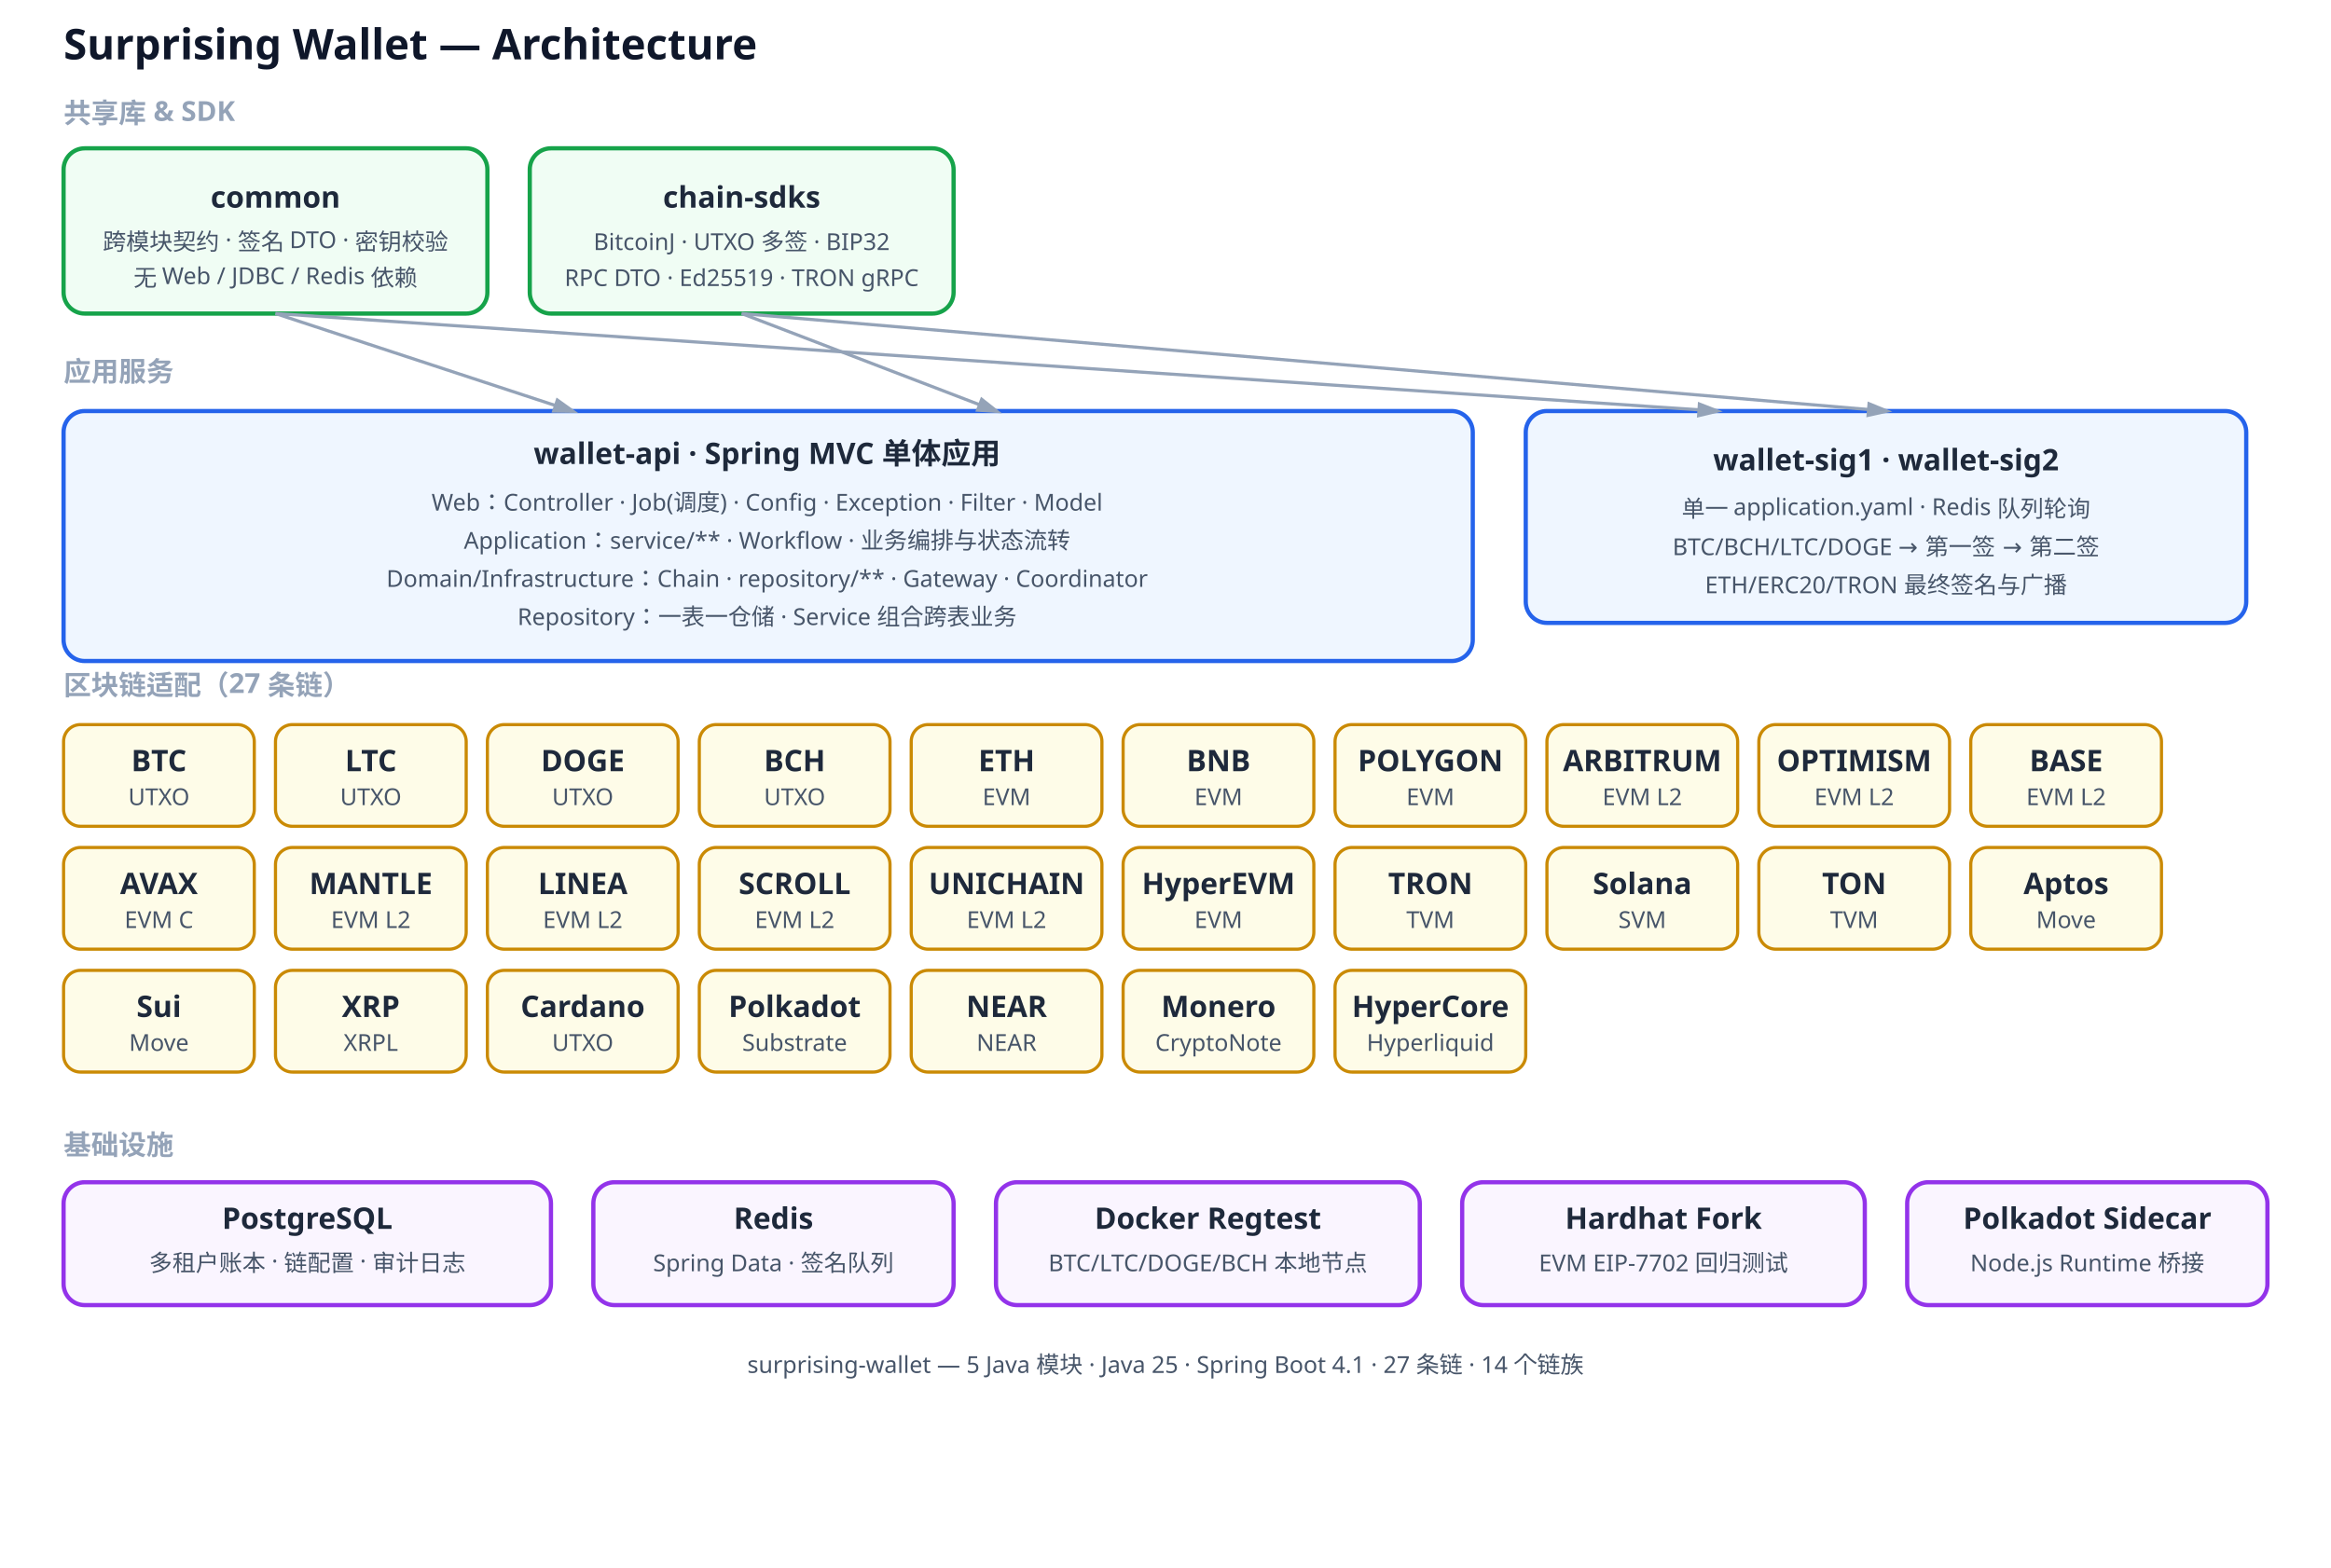
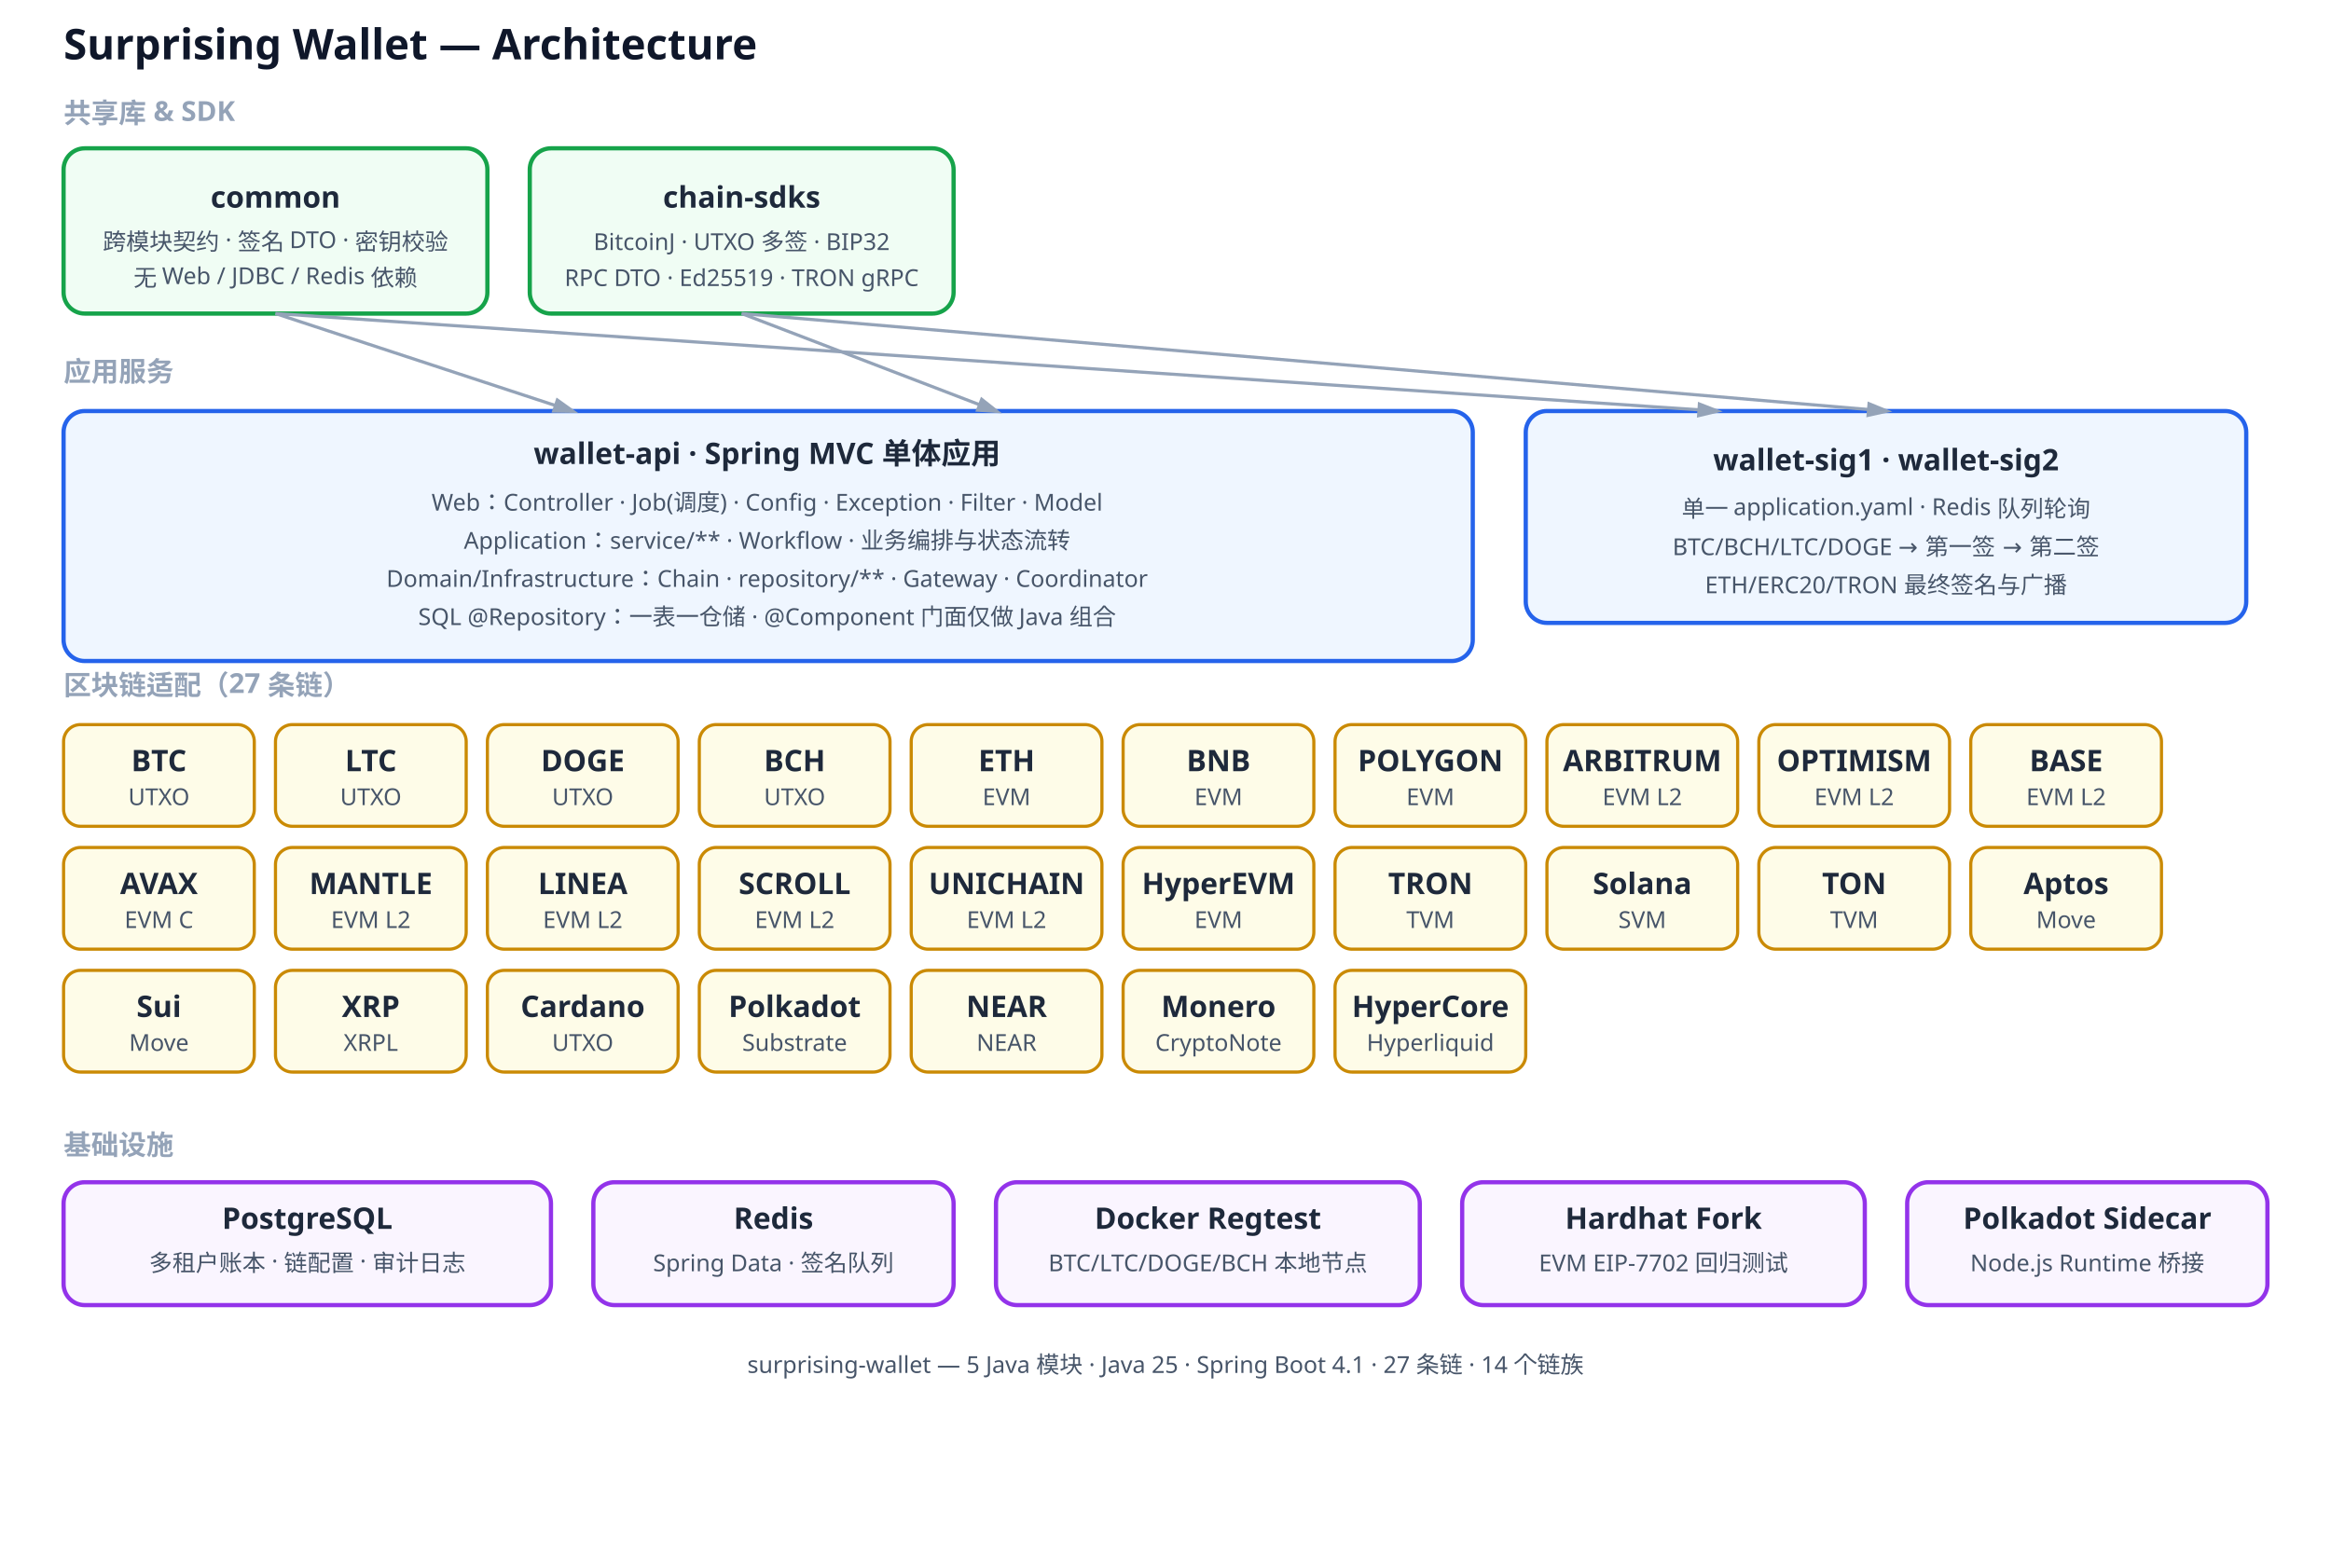
<svg xmlns="http://www.w3.org/2000/svg" width="1100" height="740" viewBox="0 0 1100 740">
  <style>
    .svc   { fill: #eff6ff; stroke: #2563eb; stroke-width: 2; rx: 10; }
    .lib   { fill: #f0fdf4; stroke: #16a34a; stroke-width: 2; rx: 10; }
    .chain { fill: #fefce8; stroke: #ca8a04; stroke-width: 1.5; rx: 8; }
    .infra { fill: #faf5ff; stroke: #9333ea; stroke-width: 2; rx: 10; }
    .label { font: 14px sans-serif; font-weight: 700; fill: #1e293b; }
    .desc  { font: 11px sans-serif; fill: #475569; }
    .title { font: 20px sans-serif; font-weight: 700; fill: #0f172a; }
    .sep   { font: 13px sans-serif; font-weight: 600; fill: #94a3b8; }
    .arrow { stroke: #94a3b8; stroke-width: 1.5; marker-end: url(#arr); }
  </style>
  <defs>
    <marker id="arr" markerWidth="8" markerHeight="8" refX="6" refY="2.5" orient="auto" markerUnits="strokeWidth">
      <path d="M0,0 L0,5 L8,2.5 z" fill="#94a3b8" />
    </marker>
  </defs>
  <text x="30" y="28" class="title">Surprising Wallet —  Architecture</text>
  <text x="30" y="58" class="sep"> 共享库 &amp; SDK</text>
  <rect x="30" y="70" width="200" height="78" class="lib" />
  <text x="130" y="98" text-anchor="middle" class="label">common</text>
  <text x="130" y="118" text-anchor="middle" class="desc">跨模块契约 · 签名 DTO · 密钥校验</text>
  <text x="130" y="135" text-anchor="middle" class="desc">无 Web / JDBC / Redis 依赖</text>
  <rect x="250" y="70" width="200" height="78" class="lib" />
  <text x="350" y="98" text-anchor="middle" class="label">chain-sdks</text>
  <text x="350" y="118" text-anchor="middle" class="desc">BitcoinJ · UTXO 多签 · BIP32</text>
  <text x="350" y="135" text-anchor="middle" class="desc">RPC DTO · Ed25519 · TRON gRPC</text>
  <text x="30" y="180" class="sep"> 应用服务</text>
  <rect x="30" y="194" width="665" height="118" class="svc" />
  <text x="362" y="219" text-anchor="middle" class="label">wallet-api · Spring MVC 单体应用</text>
  <text x="362" y="241" text-anchor="middle" class="desc">Web：Controller · Job(调度) · Config · Exception · Filter · Model</text>
  <text x="362" y="259" text-anchor="middle" class="desc">Application：service/** · Workflow · 业务编排与状态流转</text>
  <text x="362" y="277" text-anchor="middle" class="desc">Domain/Infrastructure：Chain · repository/** · Gateway · Coordinator</text>
-   <text x="362" y="295" text-anchor="middle" class="desc">Repository：一表一仓储 · Service 组合跨表业务</text>
+   <text x="362" y="295" text-anchor="middle" class="desc">SQL @Repository：一表一仓储 · @Component 门面仅做 Java 组合</text>
  <rect x="720" y="194" width="340" height="100" class="svc" />
  <text x="890" y="222" text-anchor="middle" class="label">wallet-sig1 · wallet-sig2</text>
  <text x="890" y="244" text-anchor="middle" class="desc">单一 application.yaml · Redis 队列轮询</text>
  <text x="890" y="262" text-anchor="middle" class="desc">BTC/BCH/LTC/DOGE → 第一签 → 第二签</text>
  <text x="890" y="280" text-anchor="middle" class="desc">ETH/ERC20/TRON 最终签名与广播</text>
  <line x1="130" y1="148" x2="270" y2="194" class="arrow" />
  <line x1="350" y1="148" x2="470" y2="194" class="arrow" />
  <line x1="130" y1="148" x2="810" y2="194" class="arrow" />
  <line x1="350" y1="148" x2="890" y2="194" class="arrow" />
  <text x="30" y="328" class="sep"> 区块链适配（27 条链）</text>
  <rect x="30" y="342" width="90" height="48" class="chain" />
  <text x="75" y="364" text-anchor="middle" class="label">BTC</text>
  <text x="75" y="380" text-anchor="middle" class="desc">UTXO</text>
  <rect x="130" y="342" width="90" height="48" class="chain" />
  <text x="175" y="364" text-anchor="middle" class="label">LTC</text>
  <text x="175" y="380" text-anchor="middle" class="desc">UTXO</text>
  <rect x="230" y="342" width="90" height="48" class="chain" />
  <text x="275" y="364" text-anchor="middle" class="label">DOGE</text>
  <text x="275" y="380" text-anchor="middle" class="desc">UTXO</text>
  <rect x="330" y="342" width="90" height="48" class="chain" />
  <text x="375" y="364" text-anchor="middle" class="label">BCH</text>
  <text x="375" y="380" text-anchor="middle" class="desc">UTXO</text>
  <rect x="430" y="342" width="90" height="48" class="chain" />
  <text x="475" y="364" text-anchor="middle" class="label">ETH</text>
  <text x="475" y="380" text-anchor="middle" class="desc">EVM</text>
  <rect x="530" y="342" width="90" height="48" class="chain" />
  <text x="575" y="364" text-anchor="middle" class="label">BNB</text>
  <text x="575" y="380" text-anchor="middle" class="desc">EVM</text>
  <rect x="630" y="342" width="90" height="48" class="chain" />
  <text x="675" y="364" text-anchor="middle" class="label">POLYGON</text>
  <text x="675" y="380" text-anchor="middle" class="desc">EVM</text>
  <rect x="730" y="342" width="90" height="48" class="chain" />
  <text x="775" y="364" text-anchor="middle" class="label">ARBITRUM</text>
  <text x="775" y="380" text-anchor="middle" class="desc">EVM L2</text>
  <rect x="830" y="342" width="90" height="48" class="chain" />
  <text x="875" y="364" text-anchor="middle" class="label">OPTIMISM</text>
  <text x="875" y="380" text-anchor="middle" class="desc">EVM L2</text>
  <rect x="930" y="342" width="90" height="48" class="chain" />
  <text x="975" y="364" text-anchor="middle" class="label">BASE</text>
  <text x="975" y="380" text-anchor="middle" class="desc">EVM L2</text>
  <rect x="30" y="400" width="90" height="48" class="chain" />
  <text x="75" y="422" text-anchor="middle" class="label">AVAX</text>
  <text x="75" y="438" text-anchor="middle" class="desc">EVM C</text>
  <rect x="130" y="400" width="90" height="48" class="chain" />
  <text x="175" y="422" text-anchor="middle" class="label">MANTLE</text>
  <text x="175" y="438" text-anchor="middle" class="desc">EVM L2</text>
  <rect x="230" y="400" width="90" height="48" class="chain" />
  <text x="275" y="422" text-anchor="middle" class="label">LINEA</text>
  <text x="275" y="438" text-anchor="middle" class="desc">EVM L2</text>
  <rect x="330" y="400" width="90" height="48" class="chain" />
  <text x="375" y="422" text-anchor="middle" class="label">SCROLL</text>
  <text x="375" y="438" text-anchor="middle" class="desc">EVM L2</text>
  <rect x="430" y="400" width="90" height="48" class="chain" />
  <text x="475" y="422" text-anchor="middle" class="label">UNICHAIN</text>
  <text x="475" y="438" text-anchor="middle" class="desc">EVM L2</text>
  <rect x="530" y="400" width="90" height="48" class="chain" />
  <text x="575" y="422" text-anchor="middle" class="label">HyperEVM</text>
  <text x="575" y="438" text-anchor="middle" class="desc">EVM</text>
  <rect x="630" y="400" width="90" height="48" class="chain" />
  <text x="675" y="422" text-anchor="middle" class="label">TRON</text>
  <text x="675" y="438" text-anchor="middle" class="desc">TVM</text>
  <rect x="730" y="400" width="90" height="48" class="chain" />
  <text x="775" y="422" text-anchor="middle" class="label">Solana</text>
  <text x="775" y="438" text-anchor="middle" class="desc">SVM</text>
  <rect x="830" y="400" width="90" height="48" class="chain" />
  <text x="875" y="422" text-anchor="middle" class="label">TON</text>
  <text x="875" y="438" text-anchor="middle" class="desc">TVM</text>
  <rect x="930" y="400" width="90" height="48" class="chain" />
  <text x="975" y="422" text-anchor="middle" class="label">Aptos</text>
  <text x="975" y="438" text-anchor="middle" class="desc">Move</text>
  <rect x="30" y="458" width="90" height="48" class="chain" />
  <text x="75" y="480" text-anchor="middle" class="label">Sui</text>
  <text x="75" y="496" text-anchor="middle" class="desc">Move</text>
  <rect x="130" y="458" width="90" height="48" class="chain" />
  <text x="175" y="480" text-anchor="middle" class="label">XRP</text>
  <text x="175" y="496" text-anchor="middle" class="desc">XRPL</text>
  <rect x="230" y="458" width="90" height="48" class="chain" />
  <text x="275" y="480" text-anchor="middle" class="label">Cardano</text>
  <text x="275" y="496" text-anchor="middle" class="desc">UTXO</text>
  <rect x="330" y="458" width="90" height="48" class="chain" />
  <text x="375" y="480" text-anchor="middle" class="label">Polkadot</text>
  <text x="375" y="496" text-anchor="middle" class="desc">Substrate</text>
  <rect x="430" y="458" width="90" height="48" class="chain" />
  <text x="475" y="480" text-anchor="middle" class="label">NEAR</text>
  <text x="475" y="496" text-anchor="middle" class="desc">NEAR</text>
  <rect x="530" y="458" width="90" height="48" class="chain" />
  <text x="575" y="480" text-anchor="middle" class="label">Monero</text>
  <text x="575" y="496" text-anchor="middle" class="desc">CryptoNote</text>
  <rect x="630" y="458" width="90" height="48" class="chain" />
  <text x="675" y="480" text-anchor="middle" class="label">HyperCore</text>
  <text x="675" y="496" text-anchor="middle" class="desc">Hyperliquid</text>
  <text x="30" y="545" class="sep"> 基础设施</text>
  <rect x="30" y="558" width="230" height="58" class="infra" />
  <text x="145" y="580" text-anchor="middle" class="label">PostgreSQL</text>
  <text x="145" y="600" text-anchor="middle" class="desc">多租户账本 · 链配置 · 审计日志</text>
  <rect x="280" y="558" width="170" height="58" class="infra" />
  <text x="365" y="580" text-anchor="middle" class="label">Redis</text>
  <text x="365" y="600" text-anchor="middle" class="desc">Spring Data · 签名队列</text>
  <rect x="470" y="558" width="200" height="58" class="infra" />
  <text x="570" y="580" text-anchor="middle" class="label">Docker Regtest</text>
  <text x="570" y="600" text-anchor="middle" class="desc">BTC/LTC/DOGE/BCH 本地节点</text>
  <rect x="690" y="558" width="190" height="58" class="infra" />
  <text x="785" y="580" text-anchor="middle" class="label">Hardhat Fork</text>
  <text x="785" y="600" text-anchor="middle" class="desc">EVM EIP-7702 回归测试</text>
  <rect x="900" y="558" width="170" height="58" class="infra" />
  <text x="985" y="580" text-anchor="middle" class="label">Polkadot Sidecar</text>
  <text x="985" y="600" text-anchor="middle" class="desc">Node.js Runtime 桥接</text>
  <text x="550" y="648" text-anchor="middle" class="desc" fill="#94a3b8" font-size="11">surprising-wallet — 5 Java 模块 · Java 25 · Spring Boot 4.1 · 27 条链 · 14 个链族</text>
</svg>
